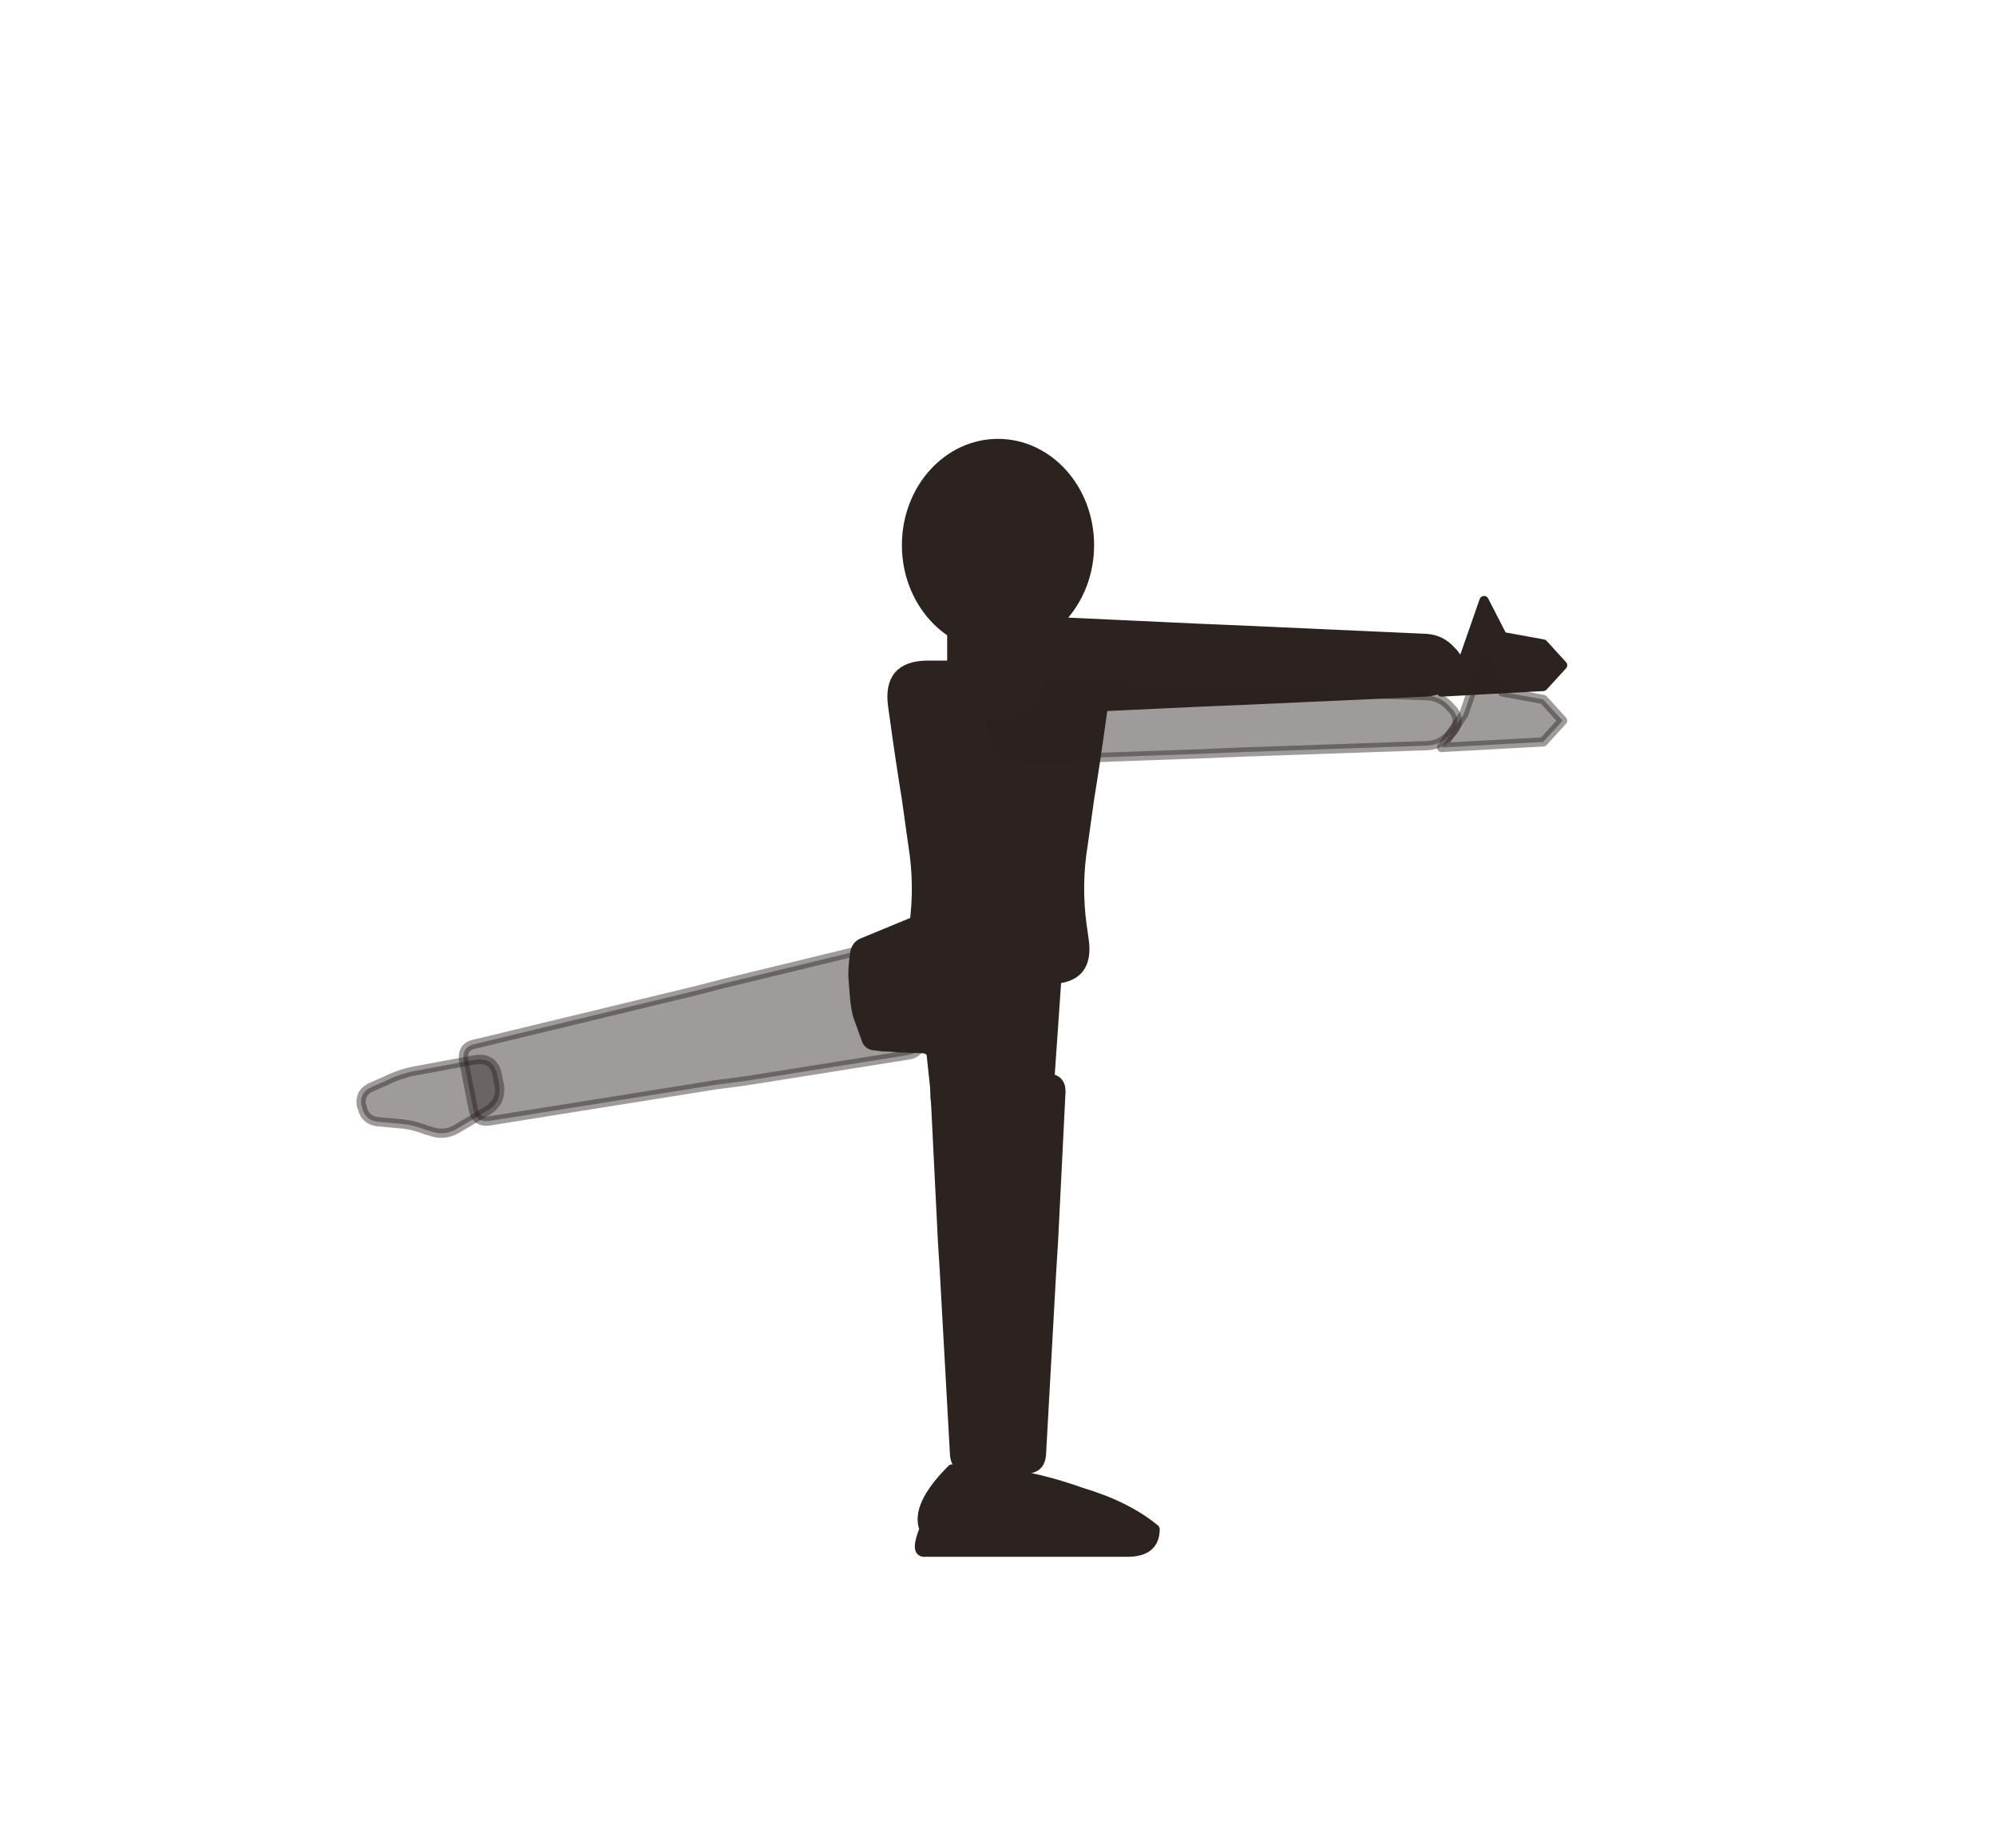
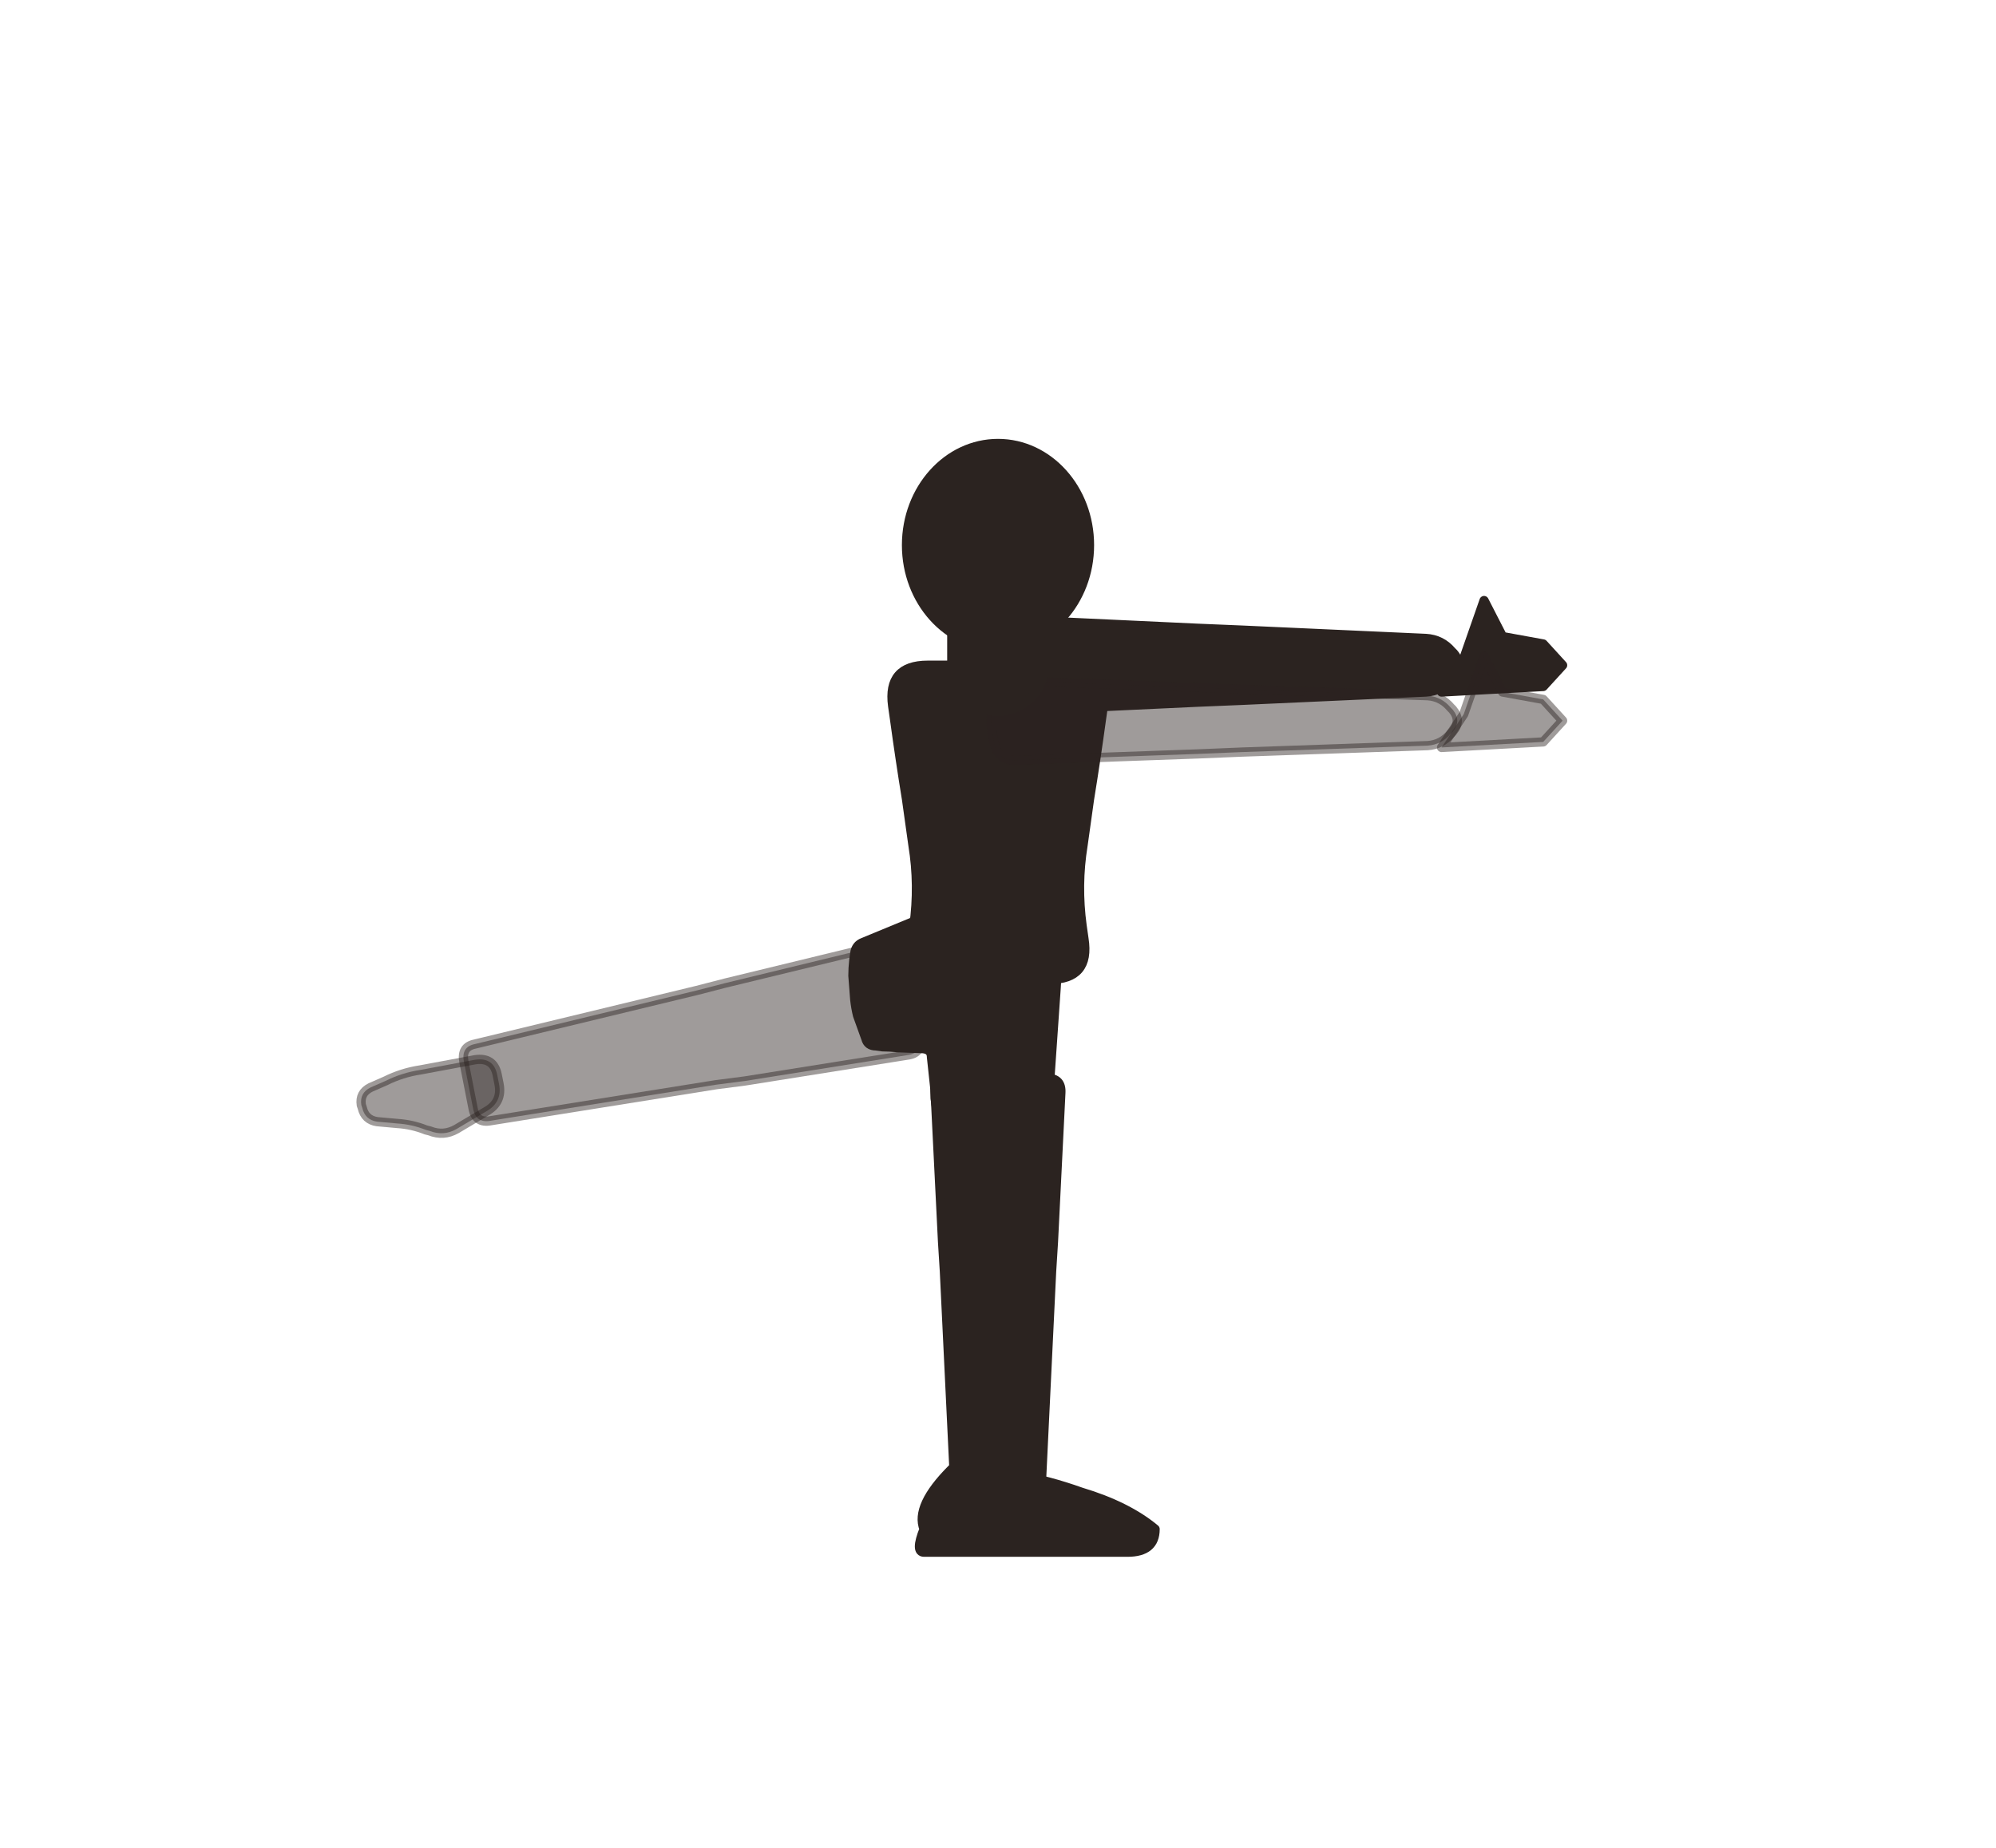
<svg xmlns="http://www.w3.org/2000/svg" viewBox="-8 0 216 200">
-   <path d="M 93.2,118.3 L 94,134.4 Q 94.1,136 94.2,137.6 L 95.3,157.4 Q 95.4,159 97,159 L 103,159 Q 104.6,159 104.7,157.4 L 105.8,137.6 Q 105.9,136 106,134.4 L 106.8,118.3 Q 106.9,116.7 105.3,116.7 L 94.7,116.7 Q 93.1,116.7 93.2,118.3 Z" fill="#2b2320" stroke="#2b2320" stroke-width="1" stroke-linejoin="round" />
+   <path d="M 93.2,118.3 L 94,134.4 Q 94.1,136 94.2,137.6 L 95.3,160.4 Q 95.4,162 96.5,163.2 L 98.9,165.7 Q 100,166.8 101.1,165.7 L 103.5,163.2 Q 104.6,162 104.7,160.4 L 105.8,137.6 Q 105.9,136 106,134.4 L 106.8,118.3 Q 106.9,116.7 105.3,116.7 L 94.7,116.7 Q 93.1,116.7 93.2,118.3 Z" fill="#2b2320" stroke="#2b2320" stroke-width="1" stroke-linejoin="round" />
  <path d="M 92,168 L 114,168 Q 117,168 117,165.5 Q 114,163 109,161.5 Q 102,159 95,159 Q 91,163 92,165.5 Q 91,168 92,168 Z" fill="#2b2320" stroke="#2b2320" stroke-width="1" stroke-linejoin="round" />
  <path d="M 87.8,102.2 L 70.5,106.4 Q 69,106.8 67.4,107.2 L 43.4,113 Q 41.9,113.3 42.2,114.9 L 43.2,120 Q 43.5,121.6 45.1,121.3 L 69.5,117.4 Q 71,117.2 72.6,117 L 90.2,114.2 Q 91.8,114 91.5,112.4 L 89.7,103.4 Q 89.4,101.8 87.8,102.2 Z" fill="#2b2320" stroke="#2b2320" stroke-width="1" stroke-linejoin="round" fill-opacity="0.45" stroke-opacity="0.45" />
  <path d="M 45.8,116.3 L 46,117.3 Q 46.4,119.3 44.6,120.3 L 41.4,122.2 Q 40,123 38.5,122.4 L 38.1,122.3 Q 36.6,121.7 35,121.6 L 32.8,121.4 Q 31.5,121.2 31.2,119.9 L 31.1,119.6 Q 30.9,118.3 32.1,117.7 L 33.7,117 Q 35.5,116.1 37.5,115.8 L 43.4,114.7 Q 45.4,114.4 45.8,116.3 Z" fill="#2b2320" stroke="#2b2320" stroke-width="1" stroke-linejoin="round" fill-opacity="0.45" stroke-opacity="0.45" />
  <path d="M 109.3,101.6 L 109.1,100.2 Q 108.5,95.8 109.2,91.5 L 109.9,86.5 Q 110.6,82.2 111.2,77.8 L 111.4,76.4 Q 112,72 107.6,72 L 92.4,72 Q 88,72 88.6,76.4 L 88.8,77.8 Q 89.4,82.2 90.1,86.5 L 90.8,91.5 Q 91.5,95.8 90.9,100.2 L 90.7,101.6 Q 90,106 94.4,106 L 105.6,106 Q 110,106 109.3,101.6 Z" fill="#2b2320" stroke="#2b2320" stroke-width="1" stroke-linejoin="round" />
  <path d="M 84.4,103.9 L 84.5,103.2 Q 84.6,102.3 85.4,102 L 99.2,96.3 Q 100,96 100.5,96.7 L 105.3,103.3 Q 105.8,104 106,104.8 L 106.1,105.2 Q 106.4,106 106.3,106.8 L 105.4,119.8 Q 105.3,120.4 104.9,120.8 L 104.7,120.8 Q 104.3,121.2 103.7,121.3 L 100.8,121.6 Q 100,121.8 99.2,121.6 L 96.6,121.3 Q 95.7,121.2 94.9,120.9 L 94.2,120.7 Q 93.4,120.4 93.3,119.6 L 93.2,118.9 Q 93.2,118 93.1,117.2 L 92.8,114.4 Q 92.8,113.6 91.9,113.5 L 89.2,113.4 Q 88.3,113.3 87.5,113.3 L 86.8,113.2 Q 85.9,113.2 85.7,112.4 L 84.8,109.9 Q 84.6,109.1 84.5,108.2 L 84.3,105.6 Q 84.3,104.8 84.4,103.9 Z" fill="#2b2320" stroke="#2b2320" stroke-width="1" stroke-linejoin="round" />
  <path d="M 102.3,76.9 L 121.6,76 Q 124,75.9 126.4,75.8 L 146.3,74.9 Q 148,74.8 149.1,73.5 L 149.3,73.3 Q 150.4,72 149.3,70.7 L 149.1,70.5 Q 148,69.2 146.3,69.1 L 126.4,68.2 Q 124,68.1 121.6,68 L 102.3,67.1 Q 100,67 99.5,69.3 L 99.4,69.8 Q 98.9,72 99.4,74.3 L 99.5,74.8 Q 100,77 102.3,76.9 Z" fill="#2b2320" stroke="#2b2320" stroke-width="1" stroke-linejoin="round" />
  <path d="M 148,74.9 L 159,74.3 L 161.1,72 L 159,69.7 L 154.6,68.9 L 152.6,65 L 150.4,71.3 Z" fill="#2b2320" stroke="#2b2320" stroke-width="1" stroke-linejoin="round" />
  <path d="M 102,82.3 L 121.6,81.6 Q 124,81.5 126.4,81.4 L 146.5,80.7 Q 148,80.6 149,79.4 L 149.2,79.2 Q 150.2,78 149.2,76.8 L 149,76.6 Q 148,75.4 146.5,75.3 L 126.4,74.6 Q 124,74.5 121.6,74.4 L 102,73.7 Q 100,73.6 99.6,75.6 L 99.5,76 Q 99,78 99.5,80 L 99.6,80.4 Q 100,82.4 102,82.3 Z" fill="#2b2320" stroke="#2b2320" stroke-width="1" stroke-linejoin="round" fill-opacity="0.45" stroke-opacity="0.45" />
  <path d="M 148,80.9 L 159,80.3 L 161.1,78 L 159,75.7 L 154.6,74.9 L 152.6,71 L 150.4,77.3 Z" fill="#2b2320" stroke="#2b2320" stroke-width="1" stroke-linejoin="round" fill-opacity="0.45" stroke-opacity="0.45" />
  <path d="M 105,72 L 105,67.6 A 5 5 0 0 0 95,67.6 L 95,72 A 5 5 0 0 0 105,72 Z" fill="#2b2320" stroke="#2b2320" stroke-width="1" stroke-linejoin="round" />
  <ellipse cx="100" cy="59" rx="9.9" ry="11" fill="#2b2320" stroke="#2b2320" stroke-width="1" stroke-linejoin="round" />
</svg>
